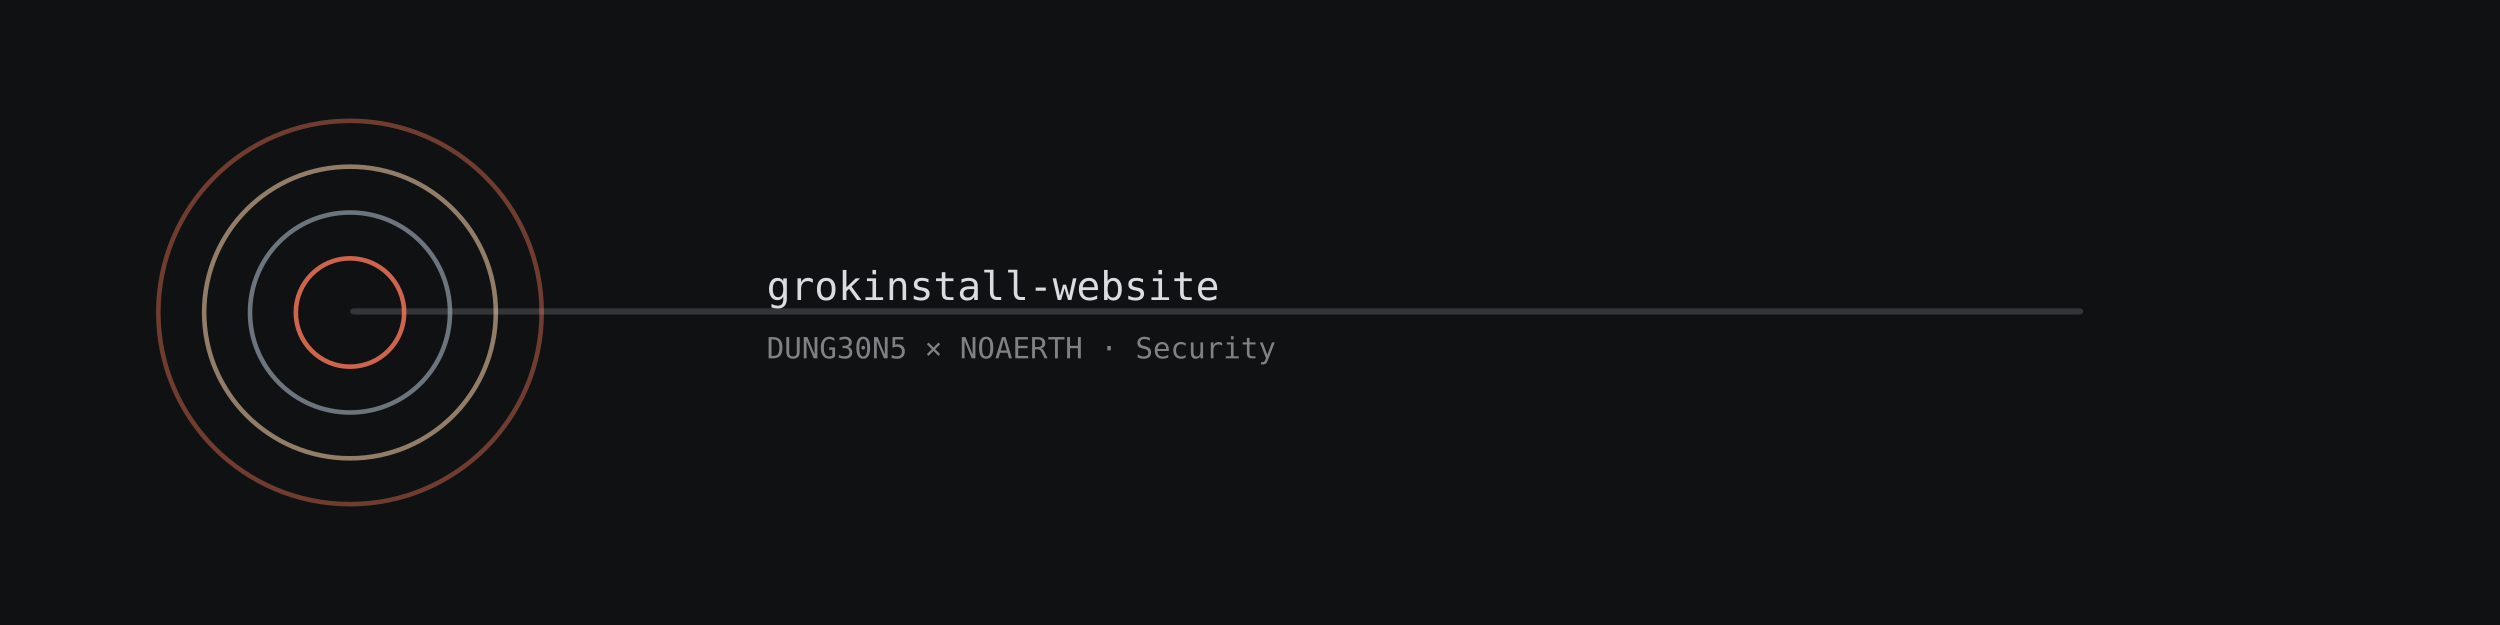
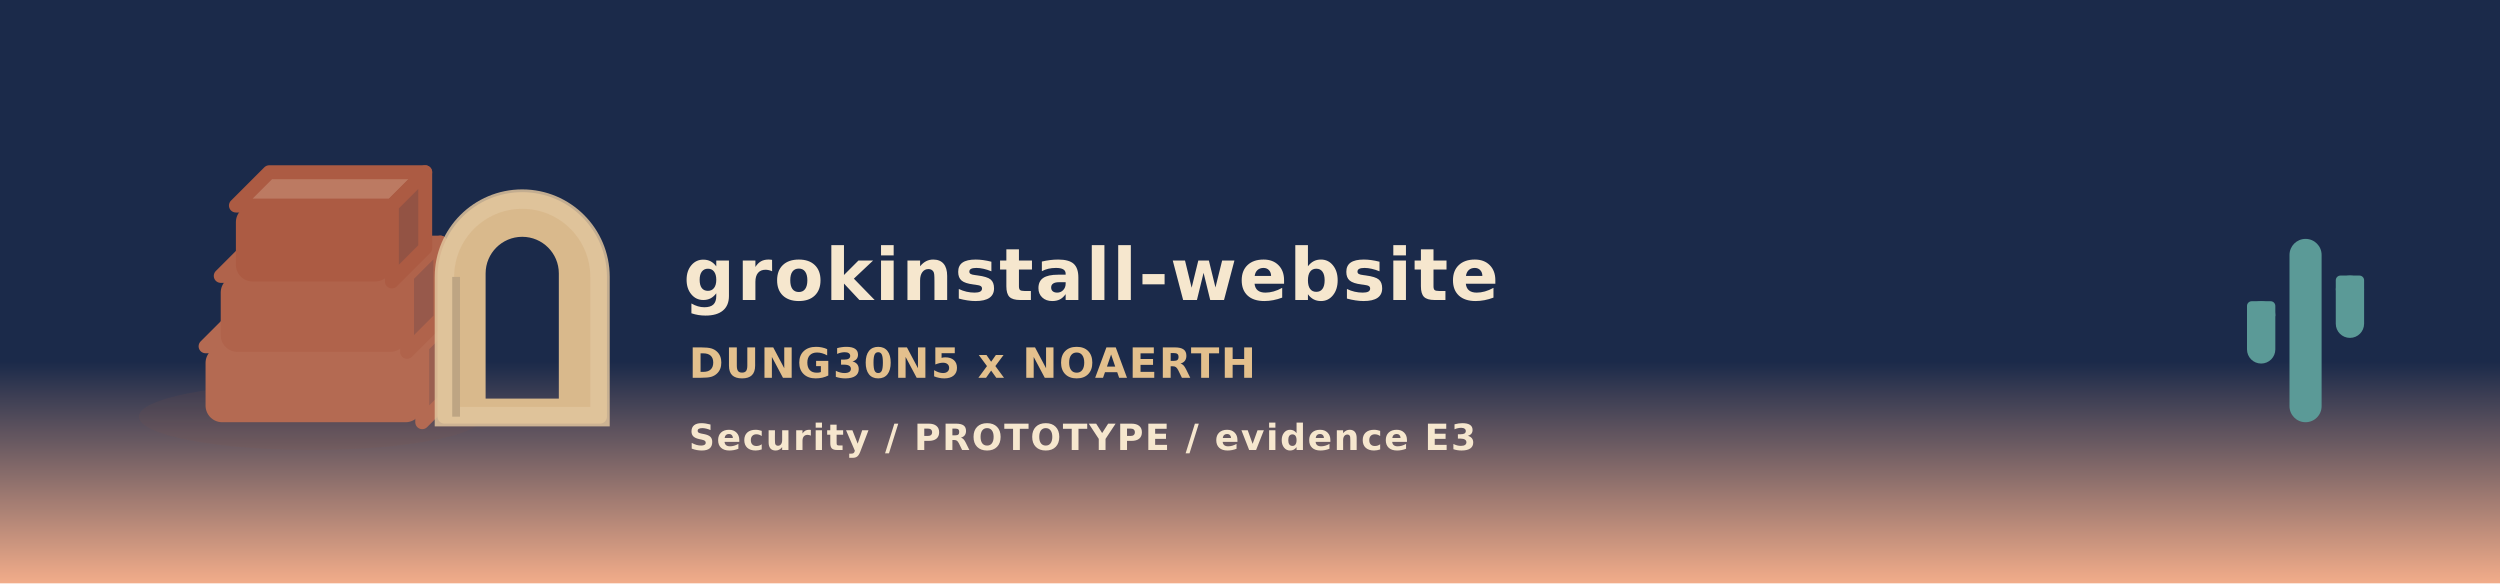
- <svg xmlns="http://www.w3.org/2000/svg" viewBox="0 0 1200 300" width="1200" height="300" role="img" aria-label="grokinstall-website identity object">
-   <rect width="1200" height="300" fill="#0f1113" />
-   <defs>
-     <linearGradient id="gft" x1="0" y1="0" x2="1" y2="1">
-       <stop offset="0%" stop-color="#ff7a5c" />
-       <stop offset="100%" stop-color="#9aa5b1" />
-     </linearGradient>
-   </defs>
-   <rect x="168.00" y="148.00" width="832.00" height="3.00" rx="2.00" fill="rgba(241,243,245,0.160)" opacity="1.00" />
-   <circle cx="168.00" cy="150.00" r="26.00" fill="none" stroke="rgba(255,122,92,0.800)" stroke-width="2.20" opacity="1.00" />
-   <circle cx="168.00" cy="150.00" r="48.00" fill="none" stroke="rgba(154,165,177,0.670)" stroke-width="2.20" opacity="1.00" />
-   <circle cx="168.00" cy="150.00" r="70.00" fill="none" stroke="rgba(255,216,177,0.540)" stroke-width="2.20" opacity="1.00" />
-   <circle cx="168.00" cy="150.00" r="92.00" fill="none" stroke="rgba(255,122,92,0.410)" stroke-width="2.20" opacity="1.00" />
-   <text x="368" y="144" font-family="ui-monospace,Menlo,monospace" font-size="19" fill="rgba(241,243,245,0.900)">grokinstall-website</text>
-   <text x="368" y="172" font-family="ui-monospace,Menlo,monospace" font-size="14" fill="rgba(241,243,245,0.500)">DUNG30N5 × NOAERTH · Security</text>
+ <svg xmlns="http://www.w3.org/2000/svg" width="900" height="210" viewBox="0 0 900 210" role="img" aria-label="grokinstall-website - identity object">
+   <linearGradient id="skyf" x1="0" y1="0" x2="0" y2="1">
+     <stop offset="0" stop-color="#1b2a4a" />
+     <stop offset="0.62" stop-color="#1b2a4a" />
+     <stop offset="1" stop-color="#f3ad8a" />
+   </linearGradient>
+   <rect width="900" height="210" fill="url(#skyf)" />
+   <rect x="0" y="352" width="900" height="-142" fill="#e3c08d" />
+   <rect x="0" y="352" width="900" height="3" fill="#e6c596" />
+   <ellipse cx="112" cy="150" rx="62" ry="12" fill="rgba(138,90,68,0.11)" />
+   <path d="M74,124.67 L152,124.67 L164,112.67 L86,112.67 Z" fill="#c3866d" stroke="#b46a52" stroke-width="5" stroke-linejoin="round" />
+   <path d="M152,124.67 L164,112.67 L164,140 L152,152 Z" fill="#9a5f51" stroke="#b46a52" stroke-width="5" stroke-linejoin="round" />
+   <rect x="74" y="124.67" width="78" height="27.33" rx="6" fill="#b46a52" />
+   <path d="M79.46,99.33 L146.54,99.33 L158.54,87.33 L91.46,87.33 Z" fill="#bf8068" stroke="#b0634b" stroke-width="5" stroke-linejoin="round" />
+   <path d="M146.54,99.33 L158.54,87.33 L158.54,114.67 L146.54,126.67 Z" fill="#97594b" stroke="#b0634b" stroke-width="5" stroke-linejoin="round" />
+   <rect x="79.46" y="99.33" width="67.08" height="27.33" rx="6" fill="#b0634b" />
+   <path d="M84.92,74 L141.08,74 L153.08,62 L96.92,62 Z" fill="#bc7a62" stroke="#ac5b43" stroke-width="5" stroke-linejoin="round" />
+   <path d="M141.08,74 L153.08,62 L153.08,89.33 L141.08,101.33 Z" fill="#935344" stroke="#ac5b43" stroke-width="5" stroke-linejoin="round" />
+   <rect x="84.92" y="74" width="56.16" height="27.33" rx="6" fill="#ac5b43" />
+   <path d="M160,150 L160,99.68 A28,28 0 0 1 216,99.68 L216,150 Z M172.32,146 L172.32,98.43 A15.68,15.68 0 0 1 203.68,98.43 L203.68,146 Z" fill="#d9b98c" fill-rule="evenodd" stroke="#d9b98c" stroke-width="5" stroke-linejoin="round" />
+   <path d="M160,150 L160,99.68 A28,28 0 0 1 216,99.68 L216,150 Z" fill="none" stroke="#e0c49c" stroke-width="7" stroke-linecap="round" opacity="0.85" />
+   <rect x="162.8" y="99.68" width="2.8" height="50.32" fill="#bea583" />
+   <text x="246" y="108" font-family="Verdana,DejaVu Sans,sans-serif" font-size="26" font-weight="700" letter-spacing="0.6" fill="#f6e7ce" text-anchor="start">grokinstall-website</text>
+   <text x="248" y="136" font-family="Verdana,DejaVu Sans,sans-serif" font-size="15" font-weight="700" letter-spacing="0.6" fill="#e3c08d" text-anchor="start">DUNG30N5 x NOAERTH</text>
+   <text x="248" y="162" font-family="Verdana,DejaVu Sans,sans-serif" font-size="13" font-weight="700" letter-spacing="0.6" fill="#f6e7ce" text-anchor="start">Security  /  PROTOTYPE  /  evidence E3</text>
+   <rect x="824.22" y="86" width="11.56" height="66" rx="5.78" fill="#5b9a97" />
+   <rect x="808.92" y="108.44" width="10.2" height="22.44" rx="5.1" fill="#5b9a97" />
+   <rect x="808.92" y="108.44" width="10.2" height="6.6" rx="1.7" fill="#5b9a97" />
+   <rect x="840.88" y="99.2" width="10.2" height="22.44" rx="5.1" fill="#5b9a97" />
+   <rect x="840.88" y="99.2" width="10.2" height="6.6" rx="1.7" fill="#5b9a97" />
</svg>
